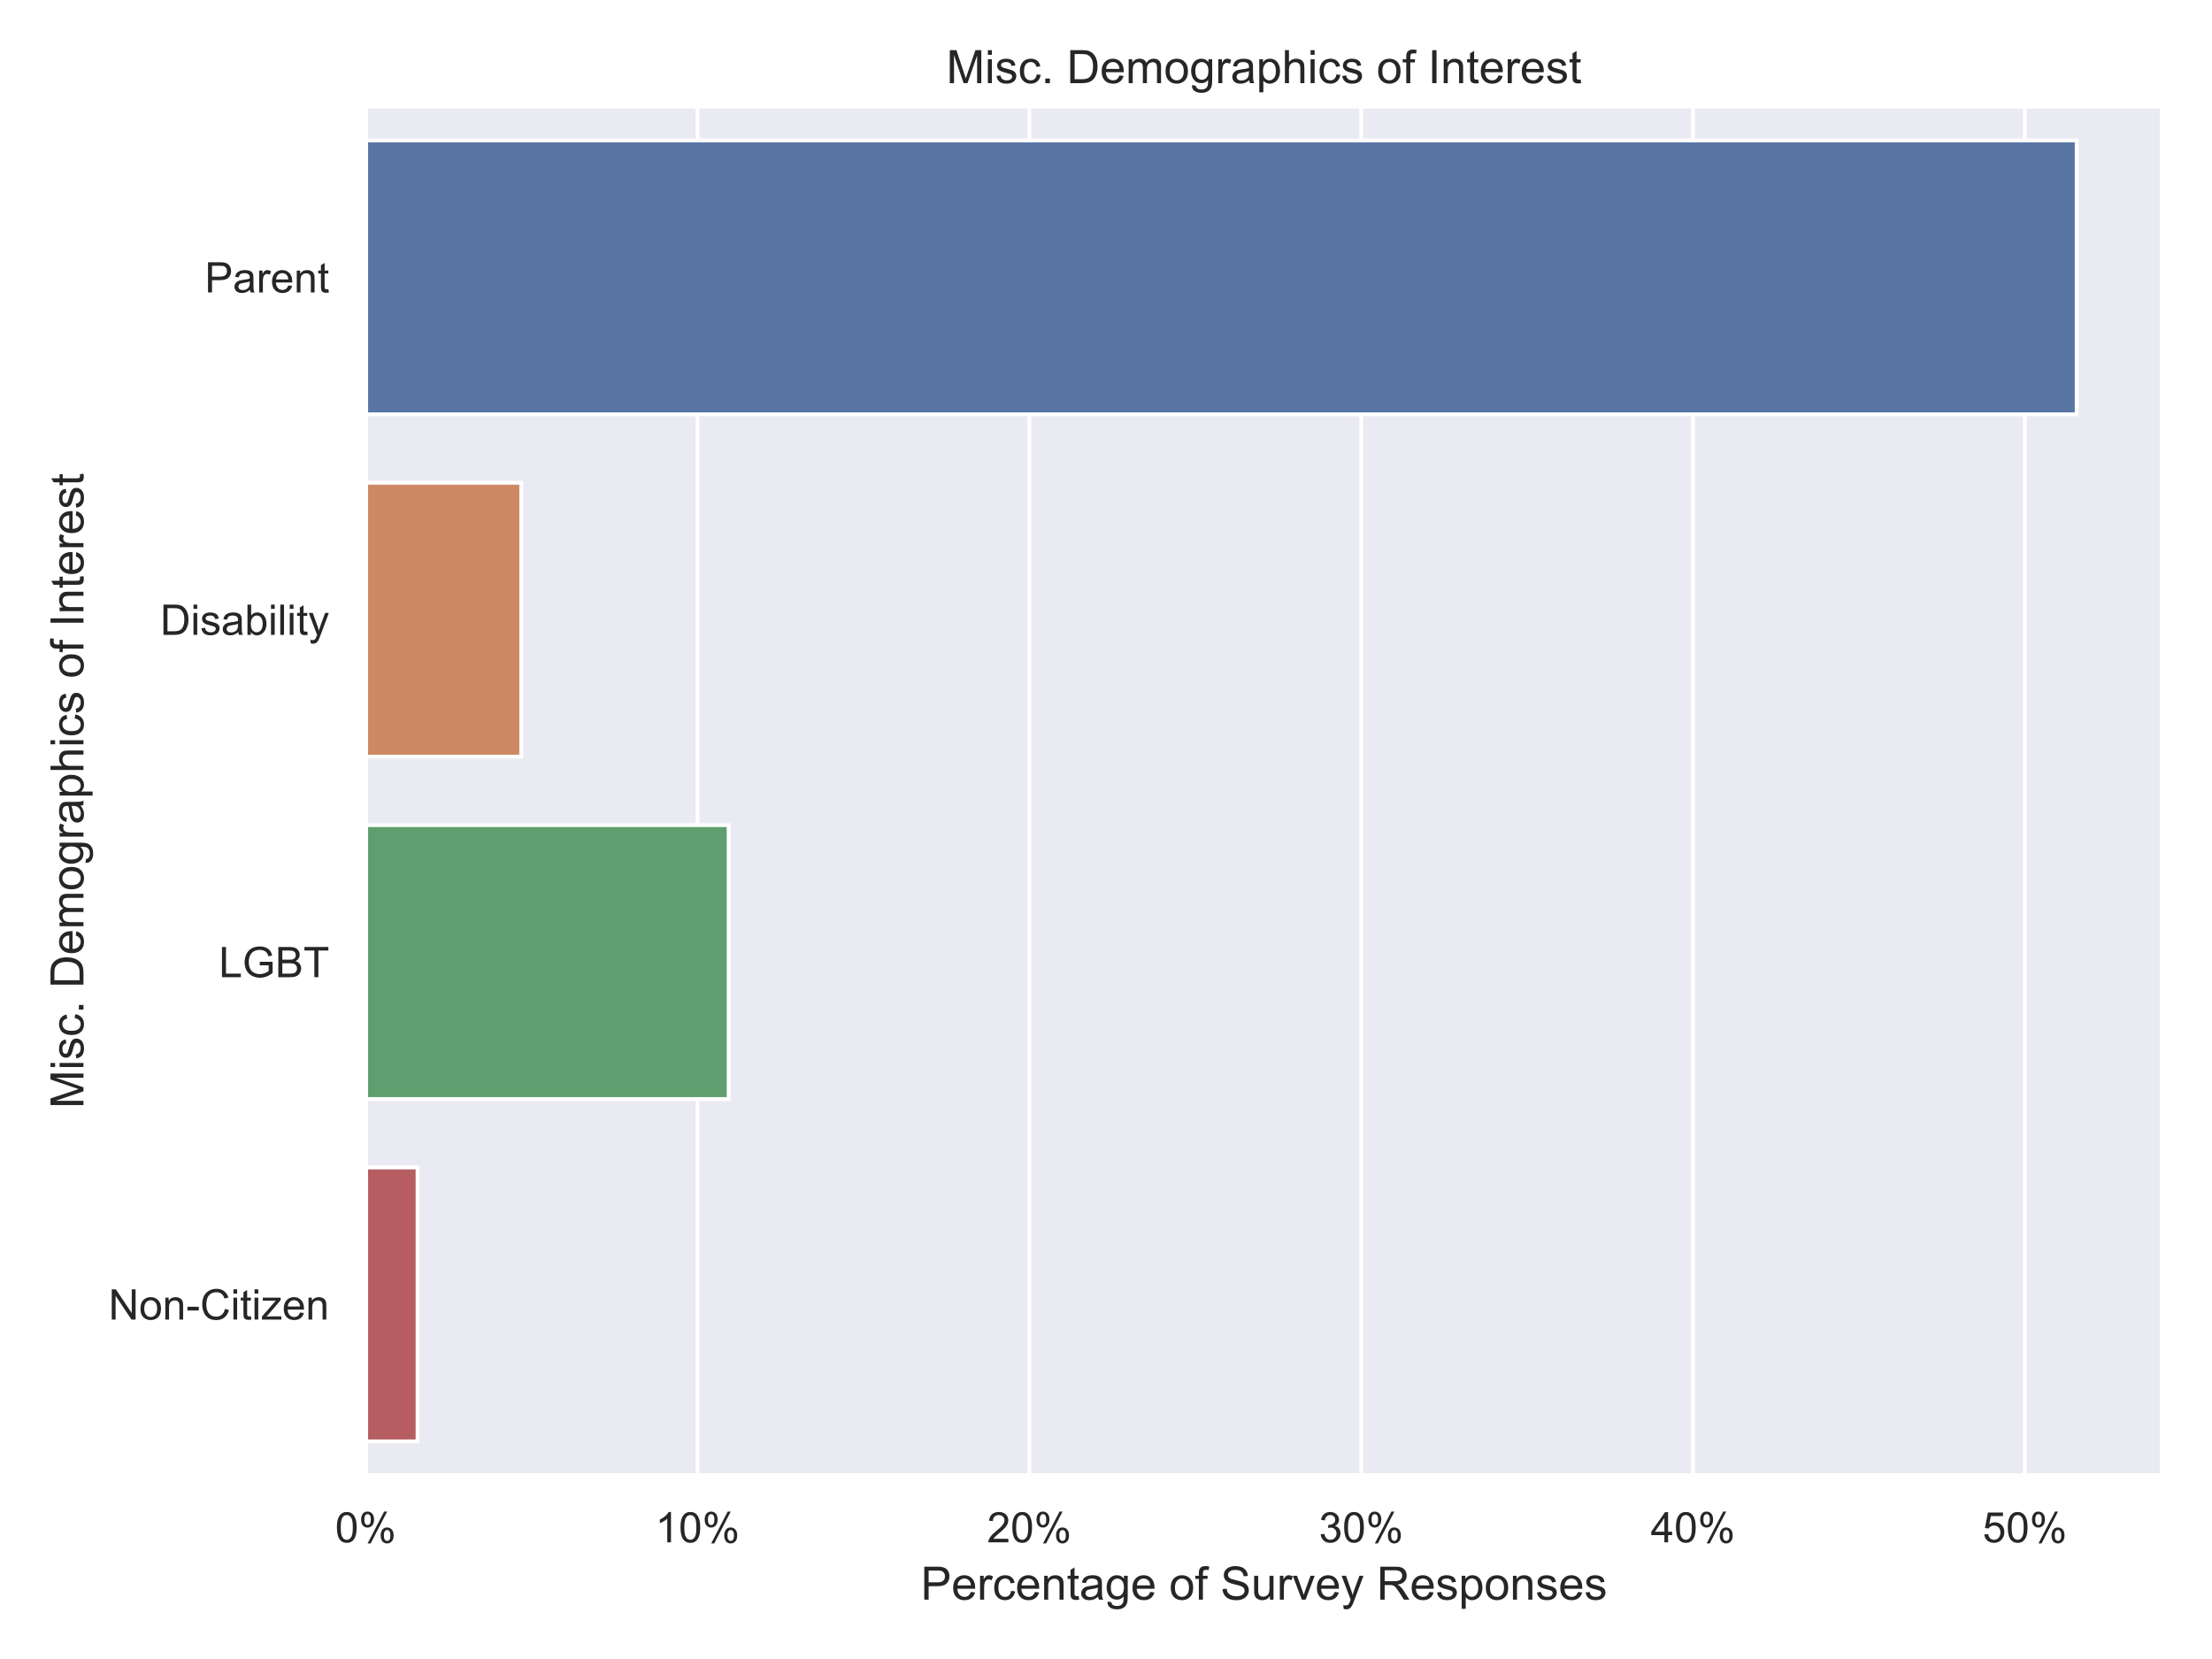
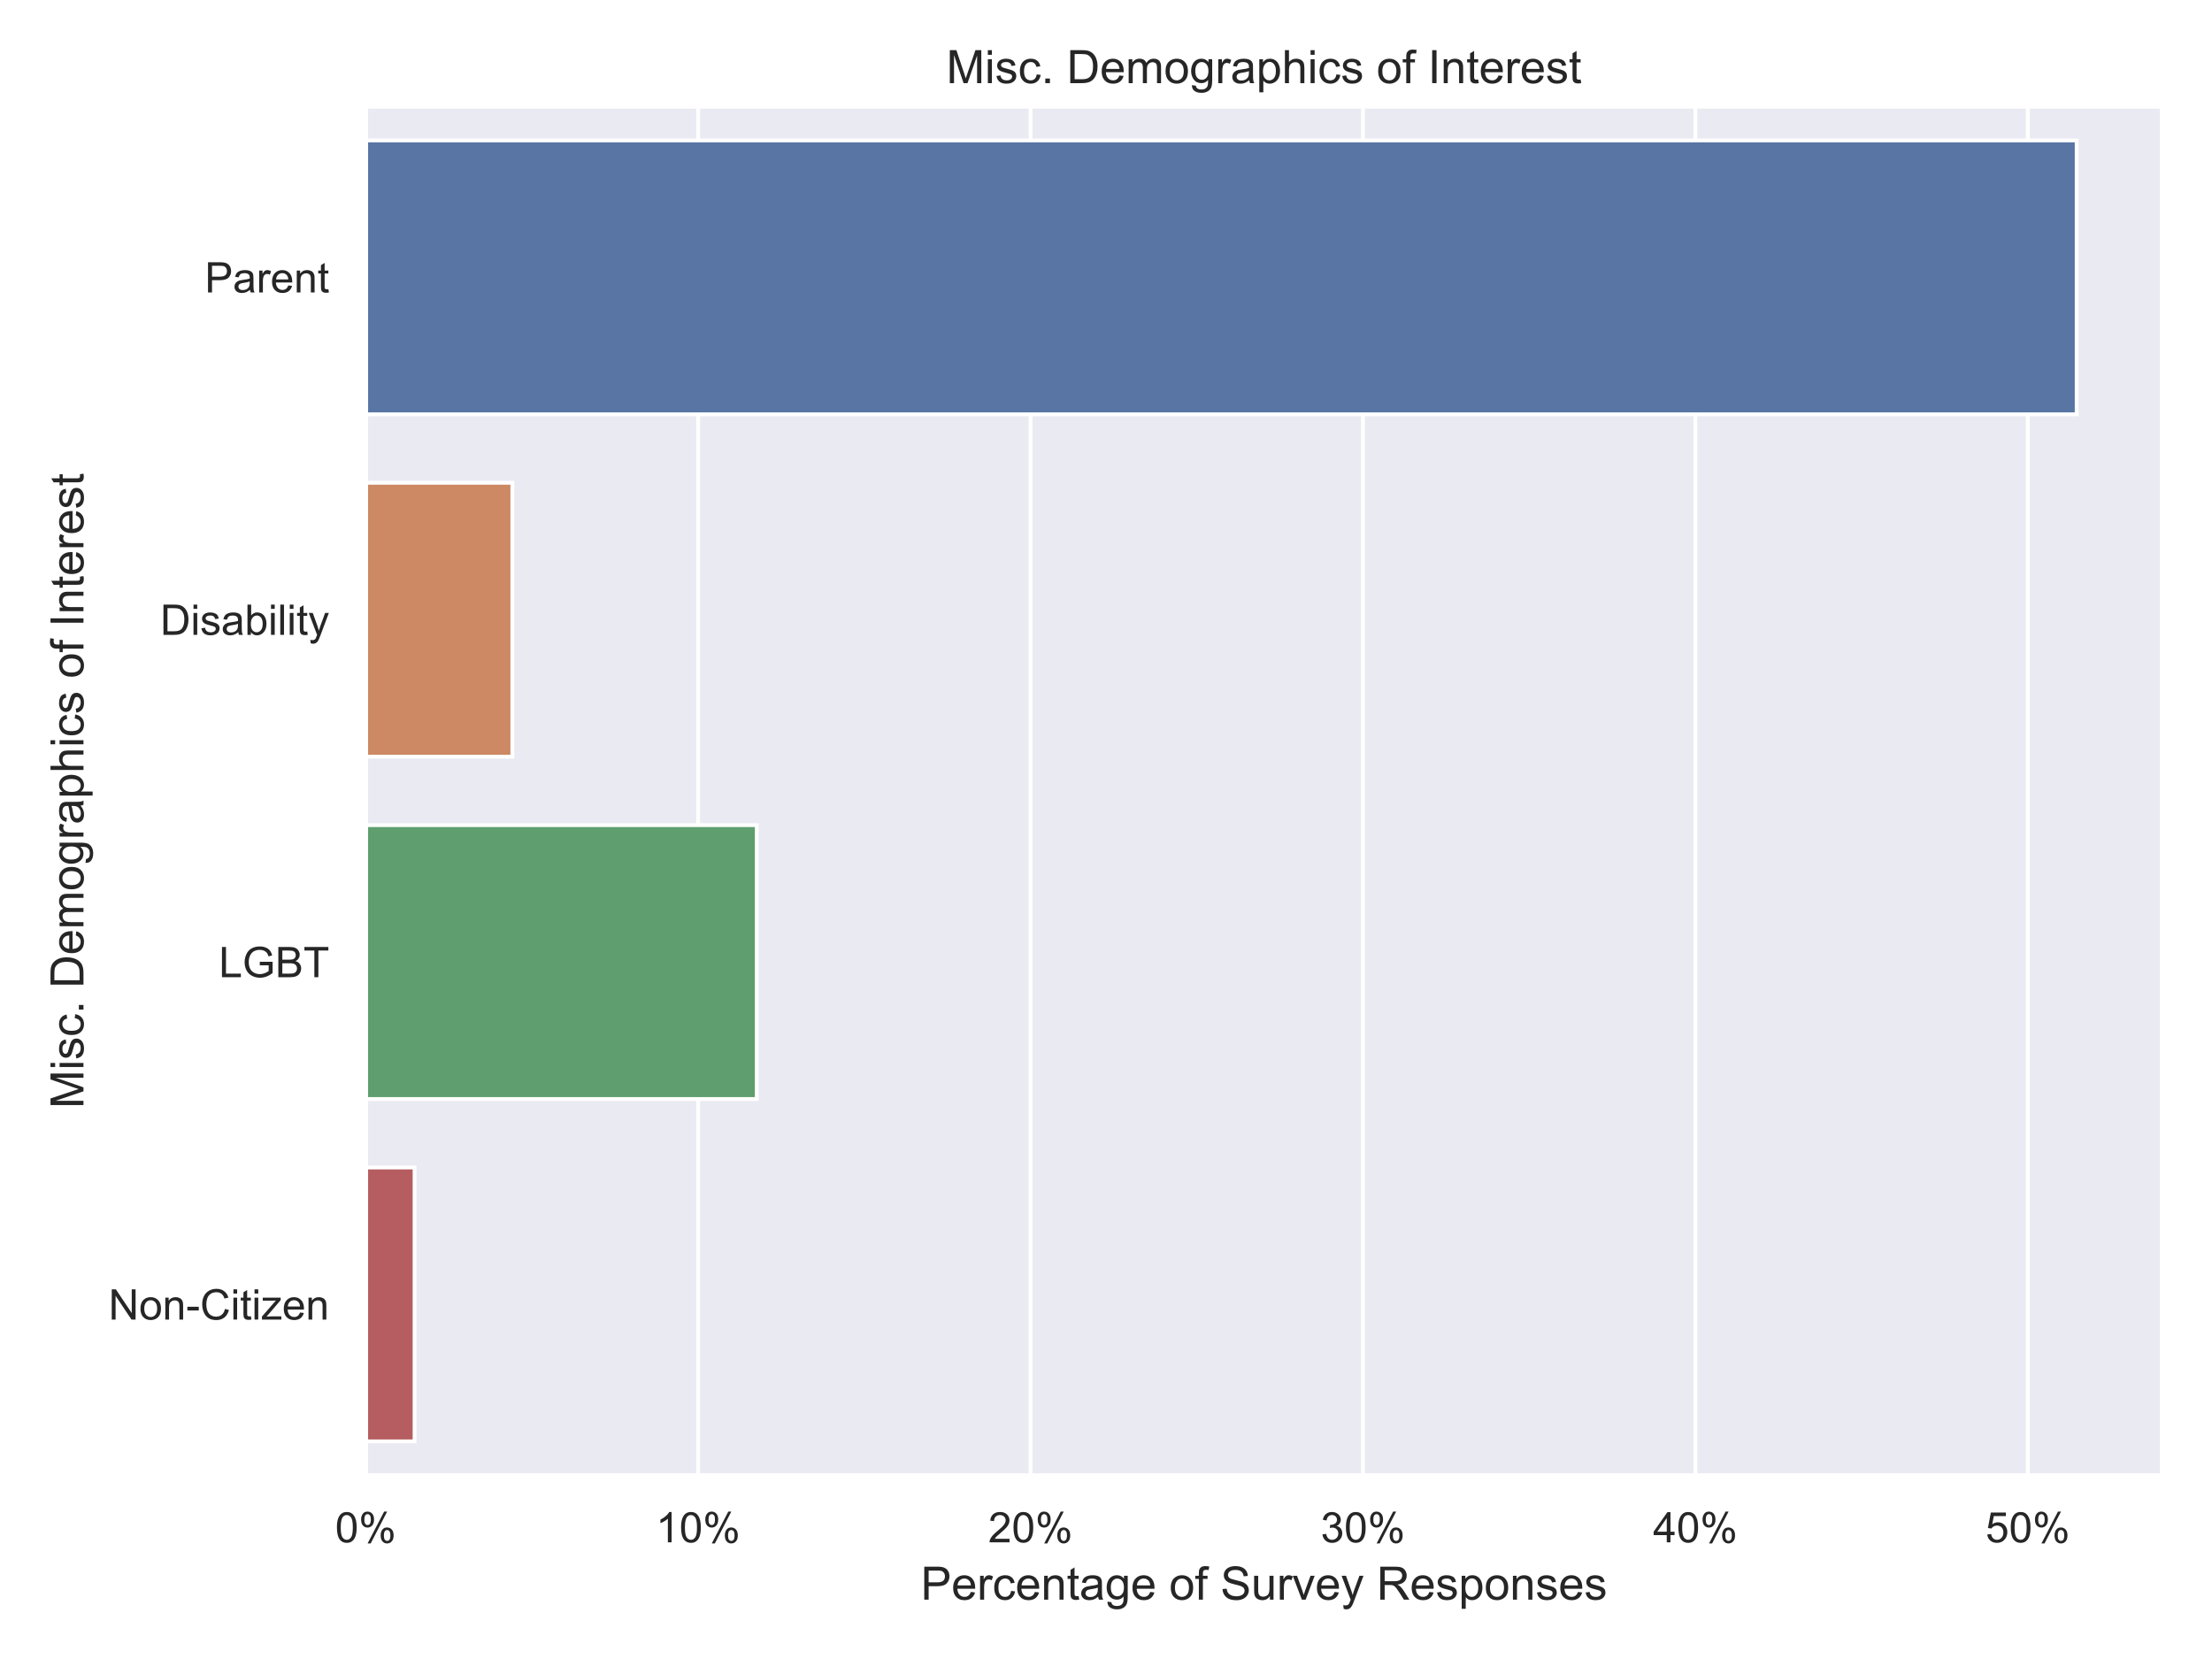
<svg xmlns="http://www.w3.org/2000/svg" xmlns:xlink="http://www.w3.org/1999/xlink" height="432pt" version="1.1" viewBox="0 0 576 432" width="576pt">
  <defs>
    <style type="text/css">*{stroke-linecap:butt;stroke-linejoin:round;}</style>
  </defs>
  <g id="figure_1">
    <g id="patch_1">
      <path d="M 0 432  L 576 432  L 576 0  L 0 0  z " style="fill:#ffffff;" />
    </g>
    <g id="axes_1">
      <g id="patch_2">
        <path d="M 95.226 384.249  L 563.04 384.249  L 563.04 27.651  L 95.226 27.651  z " style="fill:#eaeaf2;" />
      </g>
      <g id="matplotlib.axis_1">
        <g id="xtick_1">
          <g id="line2d_1">
-             <path clip-path="url(#pd894740ed6)" d="M 95.226 384.249  L 95.226 27.651  " style="fill:none;stroke:#ffffff;stroke-linecap:round;" />
+             <path clip-path="url(#pe0e809d624)" d="M 95.226 384.249  L 95.226 27.651  " style="fill:none;stroke:#ffffff;stroke-linecap:round;" />
          </g>
          <g id="text_1">
            <g style="fill:#262626;" transform="translate(87.27641 401.623)scale(0.11 -0.11)">
              <defs>
                <path d="M 266 2259  Q 266 3072 433 3567  Q 600 4063 929 4331  Q 1259 4600 1759 4600  Q 2128 4600 2406 4451  Q 2684 4303 2865 4023  Q 3047 3744 3150 3342  Q 3253 2941 3253 2259  Q 3253 1453 3087 958  Q 2922 463 2592 192  Q 2263 -78 1759 -78  Q 1097 -78 719 397  Q 266 969 266 2259  z M 844 2259  Q 844 1131 1108 757  Q 1372 384 1759 384  Q 2147 384 2411 759  Q 2675 1134 2675 2259  Q 2675 3391 2411 3762  Q 2147 4134 1753 4134  Q 1366 4134 1134 3806  Q 844 3388 844 2259  z " id="ArialMT-30" transform="scale(0.015625)" />
                <path d="M 372 3481  Q 372 3972 619 4315  Q 866 4659 1334 4659  Q 1766 4659 2048 4351  Q 2331 4044 2331 3447  Q 2331 2866 2045 2552  Q 1759 2238 1341 2238  Q 925 2238 648 2547  Q 372 2856 372 3481  z M 1350 4272  Q 1141 4272 1002 4090  Q 863 3909 863 3425  Q 863 2984 1003 2804  Q 1144 2625 1350 2625  Q 1563 2625 1702 2806  Q 1841 2988 1841 3469  Q 1841 3913 1700 4092  Q 1559 4272 1350 4272  z M 1353 -169  L 3859 4659  L 4316 4659  L 1819 -169  L 1353 -169  z M 3334 1075  Q 3334 1569 3581 1911  Q 3828 2253 4300 2253  Q 4731 2253 5014 1945  Q 5297 1638 5297 1041  Q 5297 459 5011 145  Q 4725 -169 4303 -169  Q 3888 -169 3611 142  Q 3334 453 3334 1075  z M 4316 1866  Q 4103 1866 3964 1684  Q 3825 1503 3825 1019  Q 3825 581 3965 400  Q 4106 219 4313 219  Q 4528 219 4667 400  Q 4806 581 4806 1063  Q 4806 1506 4665 1686  Q 4525 1866 4316 1866  z " id="ArialMT-25" transform="scale(0.015625)" />
              </defs>
              <use xlink:href="#ArialMT-30" />
              <use x="55.615" xlink:href="#ArialMT-25" />
            </g>
          </g>
        </g>
        <g id="xtick_2">
          <g id="line2d_2">
-             <path clip-path="url(#pd894740ed6)" d="M 181.633 384.249  L 181.633 27.651  " style="fill:none;stroke:#ffffff;stroke-linecap:round;" />
+             <path clip-path="url(#pe0e809d624)" d="M 181.787 384.249  L 181.787 27.651  " style="fill:none;stroke:#ffffff;stroke-linecap:round;" />
          </g>
          <g id="text_2">
-             <g style="fill:#262626;" transform="translate(170.6252 401.623)scale(0.11 -0.11)">
+             <g style="fill:#262626;" transform="translate(170.7795 401.623)scale(0.11 -0.11)">
              <defs>
                <path d="M 2384 0  L 1822 0  L 1822 3584  Q 1619 3391 1289 3197  Q 959 3003 697 2906  L 697 3450  Q 1169 3672 1522 3987  Q 1875 4303 2022 4600  L 2384 4600  L 2384 0  z " id="ArialMT-31" transform="scale(0.015625)" />
              </defs>
              <use xlink:href="#ArialMT-31" />
              <use x="55.615" xlink:href="#ArialMT-30" />
              <use x="111.23" xlink:href="#ArialMT-25" />
            </g>
          </g>
        </g>
        <g id="xtick_3">
          <g id="line2d_3">
-             <path clip-path="url(#pd894740ed6)" d="M 268.04 384.249  L 268.04 27.651  " style="fill:none;stroke:#ffffff;stroke-linecap:round;" />
+             <path clip-path="url(#pe0e809d624)" d="M 268.349 384.249  L 268.349 27.651  " style="fill:none;stroke:#ffffff;stroke-linecap:round;" />
          </g>
          <g id="text_3">
-             <g style="fill:#262626;" transform="translate(257.0324 401.623)scale(0.11 -0.11)">
+             <g style="fill:#262626;" transform="translate(257.341 401.623)scale(0.11 -0.11)">
              <defs>
                <path d="M 3222 541  L 3222 0  L 194 0  Q 188 203 259 391  Q 375 700 629 1000  Q 884 1300 1366 1694  Q 2113 2306 2375 2664  Q 2638 3022 2638 3341  Q 2638 3675 2398 3904  Q 2159 4134 1775 4134  Q 1369 4134 1125 3890  Q 881 3647 878 3216  L 300 3275  Q 359 3922 746 4261  Q 1134 4600 1788 4600  Q 2447 4600 2831 4234  Q 3216 3869 3216 3328  Q 3216 3053 3103 2787  Q 2991 2522 2730 2228  Q 2469 1934 1863 1422  Q 1356 997 1212 845  Q 1069 694 975 541  L 3222 541  z " id="ArialMT-32" transform="scale(0.015625)" />
              </defs>
              <use xlink:href="#ArialMT-32" />
              <use x="55.615" xlink:href="#ArialMT-30" />
              <use x="111.23" xlink:href="#ArialMT-25" />
            </g>
          </g>
        </g>
        <g id="xtick_4">
          <g id="line2d_4">
-             <path clip-path="url(#pd894740ed6)" d="M 354.447 384.249  L 354.447 27.651  " style="fill:none;stroke:#ffffff;stroke-linecap:round;" />
+             <path clip-path="url(#pe0e809d624)" d="M 354.91 384.249  L 354.91 27.651  " style="fill:none;stroke:#ffffff;stroke-linecap:round;" />
          </g>
          <g id="text_4">
-             <g style="fill:#262626;" transform="translate(343.4397 401.623)scale(0.11 -0.11)">
+             <g style="fill:#262626;" transform="translate(343.9026 401.623)scale(0.11 -0.11)">
              <defs>
                <path d="M 269 1209  L 831 1284  Q 928 806 1161 595  Q 1394 384 1728 384  Q 2125 384 2398 659  Q 2672 934 2672 1341  Q 2672 1728 2419 1979  Q 2166 2231 1775 2231  Q 1616 2231 1378 2169  L 1441 2663  Q 1497 2656 1531 2656  Q 1891 2656 2178 2843  Q 2466 3031 2466 3422  Q 2466 3731 2256 3934  Q 2047 4138 1716 4138  Q 1388 4138 1169 3931  Q 950 3725 888 3313  L 325 3413  Q 428 3978 793 4289  Q 1159 4600 1703 4600  Q 2078 4600 2393 4439  Q 2709 4278 2876 4000  Q 3044 3722 3044 3409  Q 3044 3113 2884 2869  Q 2725 2625 2413 2481  Q 2819 2388 3044 2092  Q 3269 1797 3269 1353  Q 3269 753 2831 336  Q 2394 -81 1725 -81  Q 1122 -81 723 278  Q 325 638 269 1209  z " id="ArialMT-33" transform="scale(0.015625)" />
              </defs>
              <use xlink:href="#ArialMT-33" />
              <use x="55.615" xlink:href="#ArialMT-30" />
              <use x="111.23" xlink:href="#ArialMT-25" />
            </g>
          </g>
        </g>
        <g id="xtick_5">
          <g id="line2d_5">
-             <path clip-path="url(#pd894740ed6)" d="M 440.855 384.249  L 440.855 27.651  " style="fill:none;stroke:#ffffff;stroke-linecap:round;" />
+             <path clip-path="url(#pe0e809d624)" d="M 441.472 384.249  L 441.472 27.651  " style="fill:none;stroke:#ffffff;stroke-linecap:round;" />
          </g>
          <g id="text_5">
-             <g style="fill:#262626;" transform="translate(429.847 401.623)scale(0.11 -0.11)">
+             <g style="fill:#262626;" transform="translate(430.4642 401.623)scale(0.11 -0.11)">
              <defs>
                <path d="M 2069 0  L 2069 1097  L 81 1097  L 81 1613  L 2172 4581  L 2631 4581  L 2631 1613  L 3250 1613  L 3250 1097  L 2631 1097  L 2631 0  L 2069 0  z M 2069 1613  L 2069 3678  L 634 1613  L 2069 1613  z " id="ArialMT-34" transform="scale(0.015625)" />
              </defs>
              <use xlink:href="#ArialMT-34" />
              <use x="55.615" xlink:href="#ArialMT-30" />
              <use x="111.23" xlink:href="#ArialMT-25" />
            </g>
          </g>
        </g>
        <g id="xtick_6">
          <g id="line2d_6">
-             <path clip-path="url(#pd894740ed6)" d="M 527.262 384.249  L 527.262 27.651  " style="fill:none;stroke:#ffffff;stroke-linecap:round;" />
+             <path clip-path="url(#pe0e809d624)" d="M 528.033 384.249  L 528.033 27.651  " style="fill:none;stroke:#ffffff;stroke-linecap:round;" />
          </g>
          <g id="text_6">
-             <g style="fill:#262626;" transform="translate(516.2543 401.623)scale(0.11 -0.11)">
+             <g style="fill:#262626;" transform="translate(517.0257 401.623)scale(0.11 -0.11)">
              <defs>
                <path d="M 266 1200  L 856 1250  Q 922 819 1161 601  Q 1400 384 1738 384  Q 2144 384 2425 690  Q 2706 997 2706 1503  Q 2706 1984 2436 2262  Q 2166 2541 1728 2541  Q 1456 2541 1237 2417  Q 1019 2294 894 2097  L 366 2166  L 809 4519  L 3088 4519  L 3088 3981  L 1259 3981  L 1013 2750  Q 1425 3038 1878 3038  Q 2478 3038 2890 2622  Q 3303 2206 3303 1553  Q 3303 931 2941 478  Q 2500 -78 1738 -78  Q 1113 -78 717 272  Q 322 622 266 1200  z " id="ArialMT-35" transform="scale(0.015625)" />
              </defs>
              <use xlink:href="#ArialMT-35" />
              <use x="55.615" xlink:href="#ArialMT-30" />
              <use x="111.23" xlink:href="#ArialMT-25" />
            </g>
          </g>
        </g>
        <g id="text_7">
          <g style="fill:#262626;" transform="translate(239.7534 416.5448)scale(0.12 -0.12)">
            <defs>
              <path d="M 494 0  L 494 4581  L 2222 4581  Q 2678 4581 2919 4538  Q 3256 4481 3484 4323  Q 3713 4166 3852 3881  Q 3991 3597 3991 3256  Q 3991 2672 3619 2267  Q 3247 1863 2275 1863  L 1100 1863  L 1100 0  L 494 0  z M 1100 2403  L 2284 2403  Q 2872 2403 3119 2622  Q 3366 2841 3366 3238  Q 3366 3525 3220 3729  Q 3075 3934 2838 4000  Q 2684 4041 2272 4041  L 1100 4041  L 1100 2403  z " id="ArialMT-50" transform="scale(0.015625)" />
              <path d="M 2694 1069  L 3275 997  Q 3138 488 2766 206  Q 2394 -75 1816 -75  Q 1088 -75 661 373  Q 234 822 234 1631  Q 234 2469 665 2931  Q 1097 3394 1784 3394  Q 2450 3394 2872 2941  Q 3294 2488 3294 1666  Q 3294 1616 3291 1516  L 816 1516  Q 847 969 1125 678  Q 1403 388 1819 388  Q 2128 388 2347 550  Q 2566 713 2694 1069  z M 847 1978  L 2700 1978  Q 2663 2397 2488 2606  Q 2219 2931 1791 2931  Q 1403 2931 1139 2672  Q 875 2413 847 1978  z " id="ArialMT-65" transform="scale(0.015625)" />
              <path d="M 416 0  L 416 3319  L 922 3319  L 922 2816  Q 1116 3169 1280 3281  Q 1444 3394 1641 3394  Q 1925 3394 2219 3213  L 2025 2691  Q 1819 2813 1613 2813  Q 1428 2813 1281 2702  Q 1134 2591 1072 2394  Q 978 2094 978 1738  L 978 0  L 416 0  z " id="ArialMT-72" transform="scale(0.015625)" />
              <path d="M 2588 1216  L 3141 1144  Q 3050 572 2676 248  Q 2303 -75 1759 -75  Q 1078 -75 664 370  Q 250 816 250 1647  Q 250 2184 428 2587  Q 606 2991 970 3192  Q 1334 3394 1763 3394  Q 2303 3394 2647 3120  Q 2991 2847 3088 2344  L 2541 2259  Q 2463 2594 2264 2762  Q 2066 2931 1784 2931  Q 1359 2931 1093 2626  Q 828 2322 828 1663  Q 828 994 1084 691  Q 1341 388 1753 388  Q 2084 388 2306 591  Q 2528 794 2588 1216  z " id="ArialMT-63" transform="scale(0.015625)" />
              <path d="M 422 0  L 422 3319  L 928 3319  L 928 2847  Q 1294 3394 1984 3394  Q 2284 3394 2536 3286  Q 2788 3178 2913 3003  Q 3038 2828 3088 2588  Q 3119 2431 3119 2041  L 3119 0  L 2556 0  L 2556 2019  Q 2556 2363 2490 2533  Q 2425 2703 2258 2804  Q 2091 2906 1866 2906  Q 1506 2906 1245 2678  Q 984 2450 984 1813  L 984 0  L 422 0  z " id="ArialMT-6e" transform="scale(0.015625)" />
              <path d="M 1650 503  L 1731 6  Q 1494 -44 1306 -44  Q 1000 -44 831 53  Q 663 150 594 308  Q 525 466 525 972  L 525 2881  L 113 2881  L 113 3319  L 525 3319  L 525 4141  L 1084 4478  L 1084 3319  L 1650 3319  L 1650 2881  L 1084 2881  L 1084 941  Q 1084 700 1114 631  Q 1144 563 1211 522  Q 1278 481 1403 481  Q 1497 481 1650 503  z " id="ArialMT-74" transform="scale(0.015625)" />
              <path d="M 2588 409  Q 2275 144 1986 34  Q 1697 -75 1366 -75  Q 819 -75 525 192  Q 231 459 231 875  Q 231 1119 342 1320  Q 453 1522 633 1644  Q 813 1766 1038 1828  Q 1203 1872 1538 1913  Q 2219 1994 2541 2106  Q 2544 2222 2544 2253  Q 2544 2597 2384 2738  Q 2169 2928 1744 2928  Q 1347 2928 1158 2789  Q 969 2650 878 2297  L 328 2372  Q 403 2725 575 2942  Q 747 3159 1072 3276  Q 1397 3394 1825 3394  Q 2250 3394 2515 3294  Q 2781 3194 2906 3042  Q 3031 2891 3081 2659  Q 3109 2516 3109 2141  L 3109 1391  Q 3109 606 3145 398  Q 3181 191 3288 0  L 2700 0  Q 2613 175 2588 409  z M 2541 1666  Q 2234 1541 1622 1453  Q 1275 1403 1131 1340  Q 988 1278 909 1158  Q 831 1038 831 891  Q 831 666 1001 516  Q 1172 366 1500 366  Q 1825 366 2078 508  Q 2331 650 2450 897  Q 2541 1088 2541 1459  L 2541 1666  z " id="ArialMT-61" transform="scale(0.015625)" />
              <path d="M 319 -275  L 866 -356  Q 900 -609 1056 -725  Q 1266 -881 1628 -881  Q 2019 -881 2231 -725  Q 2444 -569 2519 -288  Q 2563 -116 2559 434  Q 2191 0 1641 0  Q 956 0 581 494  Q 206 988 206 1678  Q 206 2153 378 2554  Q 550 2956 876 3175  Q 1203 3394 1644 3394  Q 2231 3394 2613 2919  L 2613 3319  L 3131 3319  L 3131 450  Q 3131 -325 2973 -648  Q 2816 -972 2473 -1159  Q 2131 -1347 1631 -1347  Q 1038 -1347 672 -1080  Q 306 -813 319 -275  z M 784 1719  Q 784 1066 1043 766  Q 1303 466 1694 466  Q 2081 466 2343 764  Q 2606 1063 2606 1700  Q 2606 2309 2336 2618  Q 2066 2928 1684 2928  Q 1309 2928 1046 2623  Q 784 2319 784 1719  z " id="ArialMT-67" transform="scale(0.015625)" />
              <path id="ArialMT-20" transform="scale(0.015625)" />
              <path d="M 213 1659  Q 213 2581 725 3025  Q 1153 3394 1769 3394  Q 2453 3394 2887 2945  Q 3322 2497 3322 1706  Q 3322 1066 3130 698  Q 2938 331 2570 128  Q 2203 -75 1769 -75  Q 1072 -75 642 372  Q 213 819 213 1659  z M 791 1659  Q 791 1022 1069 705  Q 1347 388 1769 388  Q 2188 388 2466 706  Q 2744 1025 2744 1678  Q 2744 2294 2464 2611  Q 2184 2928 1769 2928  Q 1347 2928 1069 2612  Q 791 2297 791 1659  z " id="ArialMT-6f" transform="scale(0.015625)" />
              <path d="M 556 0  L 556 2881  L 59 2881  L 59 3319  L 556 3319  L 556 3672  Q 556 4006 616 4169  Q 697 4388 901 4523  Q 1106 4659 1475 4659  Q 1713 4659 2000 4603  L 1916 4113  Q 1741 4144 1584 4144  Q 1328 4144 1222 4034  Q 1116 3925 1116 3625  L 1116 3319  L 1763 3319  L 1763 2881  L 1116 2881  L 1116 0  L 556 0  z " id="ArialMT-66" transform="scale(0.015625)" />
              <path d="M 288 1472  L 859 1522  Q 900 1178 1048 958  Q 1197 738 1509 602  Q 1822 466 2213 466  Q 2559 466 2825 569  Q 3091 672 3220 851  Q 3350 1031 3350 1244  Q 3350 1459 3225 1620  Q 3100 1781 2813 1891  Q 2628 1963 1997 2114  Q 1366 2266 1113 2400  Q 784 2572 623 2826  Q 463 3081 463 3397  Q 463 3744 659 4045  Q 856 4347 1234 4503  Q 1613 4659 2075 4659  Q 2584 4659 2973 4495  Q 3363 4331 3572 4012  Q 3781 3694 3797 3291  L 3216 3247  Q 3169 3681 2898 3903  Q 2628 4125 2100 4125  Q 1550 4125 1298 3923  Q 1047 3722 1047 3438  Q 1047 3191 1225 3031  Q 1400 2872 2139 2705  Q 2878 2538 3153 2413  Q 3553 2228 3743 1945  Q 3934 1663 3934 1294  Q 3934 928 3725 604  Q 3516 281 3123 101  Q 2731 -78 2241 -78  Q 1619 -78 1198 103  Q 778 284 539 648  Q 300 1013 288 1472  z " id="ArialMT-53" transform="scale(0.015625)" />
              <path d="M 2597 0  L 2597 488  Q 2209 -75 1544 -75  Q 1250 -75 995 37  Q 741 150 617 320  Q 494 491 444 738  Q 409 903 409 1263  L 409 3319  L 972 3319  L 972 1478  Q 972 1038 1006 884  Q 1059 663 1231 536  Q 1403 409 1656 409  Q 1909 409 2131 539  Q 2353 669 2445 892  Q 2538 1116 2538 1541  L 2538 3319  L 3100 3319  L 3100 0  L 2597 0  z " id="ArialMT-75" transform="scale(0.015625)" />
              <path d="M 1344 0  L 81 3319  L 675 3319  L 1388 1331  Q 1503 1009 1600 663  Q 1675 925 1809 1294  L 2547 3319  L 3125 3319  L 1869 0  L 1344 0  z " id="ArialMT-76" transform="scale(0.015625)" />
              <path d="M 397 -1278  L 334 -750  Q 519 -800 656 -800  Q 844 -800 956 -737  Q 1069 -675 1141 -563  Q 1194 -478 1313 -144  Q 1328 -97 1363 -6  L 103 3319  L 709 3319  L 1400 1397  Q 1534 1031 1641 628  Q 1738 1016 1872 1384  L 2581 3319  L 3144 3319  L 1881 -56  Q 1678 -603 1566 -809  Q 1416 -1088 1222 -1217  Q 1028 -1347 759 -1347  Q 597 -1347 397 -1278  z " id="ArialMT-79" transform="scale(0.015625)" />
              <path d="M 503 0  L 503 4581  L 2534 4581  Q 3147 4581 3465 4457  Q 3784 4334 3975 4021  Q 4166 3709 4166 3331  Q 4166 2844 3850 2509  Q 3534 2175 2875 2084  Q 3116 1969 3241 1856  Q 3506 1613 3744 1247  L 4541 0  L 3778 0  L 3172 953  Q 2906 1366 2734 1584  Q 2563 1803 2427 1890  Q 2291 1978 2150 2013  Q 2047 2034 1813 2034  L 1109 2034  L 1109 0  L 503 0  z M 1109 2559  L 2413 2559  Q 2828 2559 3062 2645  Q 3297 2731 3419 2920  Q 3541 3109 3541 3331  Q 3541 3656 3305 3865  Q 3069 4075 2559 4075  L 1109 4075  L 1109 2559  z " id="ArialMT-52" transform="scale(0.015625)" />
              <path d="M 197 991  L 753 1078  Q 800 744 1014 566  Q 1228 388 1613 388  Q 2000 388 2187 545  Q 2375 703 2375 916  Q 2375 1106 2209 1216  Q 2094 1291 1634 1406  Q 1016 1563 777 1677  Q 538 1791 414 1992  Q 291 2194 291 2438  Q 291 2659 392 2848  Q 494 3038 669 3163  Q 800 3259 1026 3326  Q 1253 3394 1513 3394  Q 1903 3394 2198 3281  Q 2494 3169 2634 2976  Q 2775 2784 2828 2463  L 2278 2388  Q 2241 2644 2061 2787  Q 1881 2931 1553 2931  Q 1166 2931 1000 2803  Q 834 2675 834 2503  Q 834 2394 903 2306  Q 972 2216 1119 2156  Q 1203 2125 1616 2013  Q 2213 1853 2448 1751  Q 2684 1650 2818 1456  Q 2953 1263 2953 975  Q 2953 694 2789 445  Q 2625 197 2315 61  Q 2006 -75 1616 -75  Q 969 -75 630 194  Q 291 463 197 991  z " id="ArialMT-73" transform="scale(0.015625)" />
              <path d="M 422 -1272  L 422 3319  L 934 3319  L 934 2888  Q 1116 3141 1344 3267  Q 1572 3394 1897 3394  Q 2322 3394 2647 3175  Q 2972 2956 3137 2557  Q 3303 2159 3303 1684  Q 3303 1175 3120 767  Q 2938 359 2589 142  Q 2241 -75 1856 -75  Q 1575 -75 1351 44  Q 1128 163 984 344  L 984 -1272  L 422 -1272  z M 931 1641  Q 931 1000 1190 694  Q 1450 388 1819 388  Q 2194 388 2461 705  Q 2728 1022 2728 1688  Q 2728 2322 2467 2637  Q 2206 2953 1844 2953  Q 1484 2953 1207 2617  Q 931 2281 931 1641  z " id="ArialMT-70" transform="scale(0.015625)" />
            </defs>
            <use xlink:href="#ArialMT-50" />
            <use x="66.699" xlink:href="#ArialMT-65" />
            <use x="122.314" xlink:href="#ArialMT-72" />
            <use x="155.615" xlink:href="#ArialMT-63" />
            <use x="205.615" xlink:href="#ArialMT-65" />
            <use x="261.23" xlink:href="#ArialMT-6e" />
            <use x="316.846" xlink:href="#ArialMT-74" />
            <use x="344.629" xlink:href="#ArialMT-61" />
            <use x="400.244" xlink:href="#ArialMT-67" />
            <use x="455.859" xlink:href="#ArialMT-65" />
            <use x="511.475" xlink:href="#ArialMT-20" />
            <use x="539.258" xlink:href="#ArialMT-6f" />
            <use x="594.873" xlink:href="#ArialMT-66" />
            <use x="622.656" xlink:href="#ArialMT-20" />
            <use x="650.439" xlink:href="#ArialMT-53" />
            <use x="717.139" xlink:href="#ArialMT-75" />
            <use x="772.754" xlink:href="#ArialMT-72" />
            <use x="806.055" xlink:href="#ArialMT-76" />
            <use x="856.055" xlink:href="#ArialMT-65" />
            <use x="911.67" xlink:href="#ArialMT-79" />
            <use x="961.67" xlink:href="#ArialMT-20" />
            <use x="989.453" xlink:href="#ArialMT-52" />
            <use x="1061.67" xlink:href="#ArialMT-65" />
            <use x="1117.285" xlink:href="#ArialMT-73" />
            <use x="1167.285" xlink:href="#ArialMT-70" />
            <use x="1222.9" xlink:href="#ArialMT-6f" />
            <use x="1278.516" xlink:href="#ArialMT-6e" />
            <use x="1334.131" xlink:href="#ArialMT-73" />
            <use x="1384.131" xlink:href="#ArialMT-65" />
            <use x="1439.746" xlink:href="#ArialMT-73" />
          </g>
        </g>
      </g>
      <g id="matplotlib.axis_2">
        <g id="ytick_1">
          <g id="text_8">
            <g style="fill:#262626;" transform="translate(53.31859 76.16227)scale(0.11 -0.11)">
              <use xlink:href="#ArialMT-50" />
              <use x="66.699" xlink:href="#ArialMT-61" />
              <use x="122.314" xlink:href="#ArialMT-72" />
              <use x="155.615" xlink:href="#ArialMT-65" />
              <use x="211.23" xlink:href="#ArialMT-6e" />
              <use x="266.846" xlink:href="#ArialMT-74" />
            </g>
          </g>
        </g>
        <g id="ytick_2">
          <g id="text_9">
            <g style="fill:#262626;" transform="translate(41.71531 165.312)scale(0.11 -0.11)">
              <defs>
                <path d="M 494 0  L 494 4581  L 2072 4581  Q 2606 4581 2888 4516  Q 3281 4425 3559 4188  Q 3922 3881 4101 3404  Q 4281 2928 4281 2316  Q 4281 1794 4159 1391  Q 4038 988 3847 723  Q 3656 459 3429 307  Q 3203 156 2883 78  Q 2563 0 2147 0  L 494 0  z M 1100 541  L 2078 541  Q 2531 541 2789 625  Q 3047 709 3200 863  Q 3416 1078 3536 1442  Q 3656 1806 3656 2325  Q 3656 3044 3420 3430  Q 3184 3816 2847 3947  Q 2603 4041 2063 4041  L 1100 4041  L 1100 541  z " id="ArialMT-44" transform="scale(0.015625)" />
                <path d="M 425 3934  L 425 4581  L 988 4581  L 988 3934  L 425 3934  z M 425 0  L 425 3319  L 988 3319  L 988 0  L 425 0  z " id="ArialMT-69" transform="scale(0.015625)" />
                <path d="M 941 0  L 419 0  L 419 4581  L 981 4581  L 981 2947  Q 1338 3394 1891 3394  Q 2197 3394 2470 3270  Q 2744 3147 2920 2923  Q 3097 2700 3197 2384  Q 3297 2069 3297 1709  Q 3297 856 2875 390  Q 2453 -75 1863 -75  Q 1275 -75 941 416  L 941 0  z M 934 1684  Q 934 1088 1097 822  Q 1363 388 1816 388  Q 2184 388 2453 708  Q 2722 1028 2722 1663  Q 2722 2313 2464 2622  Q 2206 2931 1841 2931  Q 1472 2931 1203 2611  Q 934 2291 934 1684  z " id="ArialMT-62" transform="scale(0.015625)" />
                <path d="M 409 0  L 409 4581  L 972 4581  L 972 0  L 409 0  z " id="ArialMT-6c" transform="scale(0.015625)" />
              </defs>
              <use xlink:href="#ArialMT-44" />
              <use x="72.217" xlink:href="#ArialMT-69" />
              <use x="94.434" xlink:href="#ArialMT-73" />
              <use x="144.434" xlink:href="#ArialMT-61" />
              <use x="200.049" xlink:href="#ArialMT-62" />
              <use x="255.664" xlink:href="#ArialMT-69" />
              <use x="277.881" xlink:href="#ArialMT-6c" />
              <use x="300.098" xlink:href="#ArialMT-69" />
              <use x="322.314" xlink:href="#ArialMT-74" />
              <use x="350.098" xlink:href="#ArialMT-79" />
            </g>
          </g>
        </g>
        <g id="ytick_3">
          <g id="text_10">
            <g style="fill:#262626;" transform="translate(56.99672 254.4616)scale(0.11 -0.11)">
              <defs>
                <path d="M 469 0  L 469 4581  L 1075 4581  L 1075 541  L 3331 541  L 3331 0  L 469 0  z " id="ArialMT-4c" transform="scale(0.015625)" />
                <path d="M 2638 1797  L 2638 2334  L 4578 2338  L 4578 638  Q 4131 281 3656 101  Q 3181 -78 2681 -78  Q 2006 -78 1454 211  Q 903 500 622 1047  Q 341 1594 341 2269  Q 341 2938 620 3517  Q 900 4097 1425 4378  Q 1950 4659 2634 4659  Q 3131 4659 3532 4498  Q 3934 4338 4162 4050  Q 4391 3763 4509 3300  L 3963 3150  Q 3859 3500 3706 3700  Q 3553 3900 3268 4020  Q 2984 4141 2638 4141  Q 2222 4141 1919 4014  Q 1616 3888 1430 3681  Q 1244 3475 1141 3228  Q 966 2803 966 2306  Q 966 1694 1177 1281  Q 1388 869 1791 669  Q 2194 469 2647 469  Q 3041 469 3416 620  Q 3791 772 3984 944  L 3984 1797  L 2638 1797  z " id="ArialMT-47" transform="scale(0.015625)" />
                <path d="M 469 0  L 469 4581  L 2188 4581  Q 2713 4581 3030 4442  Q 3347 4303 3526 4014  Q 3706 3725 3706 3409  Q 3706 3116 3547 2856  Q 3388 2597 3066 2438  Q 3481 2316 3704 2022  Q 3928 1728 3928 1328  Q 3928 1006 3792 729  Q 3656 453 3456 303  Q 3256 153 2954 76  Q 2653 0 2216 0  L 469 0  z M 1075 2656  L 2066 2656  Q 2469 2656 2644 2709  Q 2875 2778 2992 2937  Q 3109 3097 3109 3338  Q 3109 3566 3000 3739  Q 2891 3913 2687 3977  Q 2484 4041 1991 4041  L 1075 4041  L 1075 2656  z M 1075 541  L 2216 541  Q 2509 541 2628 563  Q 2838 600 2978 687  Q 3119 775 3209 942  Q 3300 1109 3300 1328  Q 3300 1584 3169 1773  Q 3038 1963 2805 2039  Q 2572 2116 2134 2116  L 1075 2116  L 1075 541  z " id="ArialMT-42" transform="scale(0.015625)" />
                <path d="M 1659 0  L 1659 4041  L 150 4041  L 150 4581  L 3781 4581  L 3781 4041  L 2266 4041  L 2266 0  L 1659 0  z " id="ArialMT-54" transform="scale(0.015625)" />
              </defs>
              <use xlink:href="#ArialMT-4c" />
              <use x="55.615" xlink:href="#ArialMT-47" />
              <use x="133.398" xlink:href="#ArialMT-42" />
              <use x="200.098" xlink:href="#ArialMT-54" />
            </g>
          </g>
        </g>
        <g id="ytick_4">
          <g id="text_11">
            <g style="fill:#262626;" transform="translate(28.26266 343.6113)scale(0.11 -0.11)">
              <defs>
                <path d="M 488 0  L 488 4581  L 1109 4581  L 3516 984  L 3516 4581  L 4097 4581  L 4097 0  L 3475 0  L 1069 3600  L 1069 0  L 488 0  z " id="ArialMT-4e" transform="scale(0.015625)" />
                <path d="M 203 1375  L 203 1941  L 1931 1941  L 1931 1375  L 203 1375  z " id="ArialMT-2d" transform="scale(0.015625)" />
                <path d="M 3763 1606  L 4369 1453  Q 4178 706 3683 314  Q 3188 -78 2472 -78  Q 1731 -78 1267 223  Q 803 525 561 1097  Q 319 1669 319 2325  Q 319 3041 592 3573  Q 866 4106 1370 4382  Q 1875 4659 2481 4659  Q 3169 4659 3637 4309  Q 4106 3959 4291 3325  L 3694 3184  Q 3534 3684 3231 3912  Q 2928 4141 2469 4141  Q 1941 4141 1586 3887  Q 1231 3634 1087 3207  Q 944 2781 944 2328  Q 944 1744 1114 1308  Q 1284 872 1643 656  Q 2003 441 2422 441  Q 2931 441 3284 734  Q 3638 1028 3763 1606  z " id="ArialMT-43" transform="scale(0.015625)" />
                <path d="M 125 0  L 125 456  L 2238 2881  Q 1878 2863 1603 2863  L 250 2863  L 250 3319  L 2963 3319  L 2963 2947  L 1166 841  L 819 456  Q 1197 484 1528 484  L 3063 484  L 3063 0  L 125 0  z " id="ArialMT-7a" transform="scale(0.015625)" />
              </defs>
              <use xlink:href="#ArialMT-4e" />
              <use x="72.217" xlink:href="#ArialMT-6f" />
              <use x="127.832" xlink:href="#ArialMT-6e" />
              <use x="183.447" xlink:href="#ArialMT-2d" />
              <use x="216.748" xlink:href="#ArialMT-43" />
              <use x="288.965" xlink:href="#ArialMT-69" />
              <use x="311.182" xlink:href="#ArialMT-74" />
              <use x="338.965" xlink:href="#ArialMT-69" />
              <use x="361.182" xlink:href="#ArialMT-7a" />
              <use x="411.182" xlink:href="#ArialMT-65" />
              <use x="466.797" xlink:href="#ArialMT-6e" />
            </g>
          </g>
        </g>
        <g id="text_12">
          <g style="fill:#262626;" transform="translate(21.73703 288.6413)rotate(-90)scale(0.12 -0.12)">
            <defs>
              <path d="M 475 0  L 475 4581  L 1388 4581  L 2472 1338  Q 2622 884 2691 659  Q 2769 909 2934 1394  L 4031 4581  L 4847 4581  L 4847 0  L 4263 0  L 4263 3834  L 2931 0  L 2384 0  L 1059 3900  L 1059 0  L 475 0  z " id="ArialMT-4d" transform="scale(0.015625)" />
              <path d="M 581 0  L 581 641  L 1222 641  L 1222 0  L 581 0  z " id="ArialMT-2e" transform="scale(0.015625)" />
              <path d="M 422 0  L 422 3319  L 925 3319  L 925 2853  Q 1081 3097 1340 3245  Q 1600 3394 1931 3394  Q 2300 3394 2536 3241  Q 2772 3088 2869 2813  Q 3263 3394 3894 3394  Q 4388 3394 4653 3120  Q 4919 2847 4919 2278  L 4919 0  L 4359 0  L 4359 2091  Q 4359 2428 4304 2576  Q 4250 2725 4106 2815  Q 3963 2906 3769 2906  Q 3419 2906 3187 2673  Q 2956 2441 2956 1928  L 2956 0  L 2394 0  L 2394 2156  Q 2394 2531 2256 2718  Q 2119 2906 1806 2906  Q 1569 2906 1367 2781  Q 1166 2656 1075 2415  Q 984 2175 984 1722  L 984 0  L 422 0  z " id="ArialMT-6d" transform="scale(0.015625)" />
              <path d="M 422 0  L 422 4581  L 984 4581  L 984 2938  Q 1378 3394 1978 3394  Q 2347 3394 2619 3248  Q 2891 3103 3008 2847  Q 3125 2591 3125 2103  L 3125 0  L 2563 0  L 2563 2103  Q 2563 2525 2380 2717  Q 2197 2909 1863 2909  Q 1613 2909 1392 2779  Q 1172 2650 1078 2428  Q 984 2206 984 1816  L 984 0  L 422 0  z " id="ArialMT-68" transform="scale(0.015625)" />
              <path d="M 597 0  L 597 4581  L 1203 4581  L 1203 0  L 597 0  z " id="ArialMT-49" transform="scale(0.015625)" />
            </defs>
            <use xlink:href="#ArialMT-4d" />
            <use x="83.301" xlink:href="#ArialMT-69" />
            <use x="105.518" xlink:href="#ArialMT-73" />
            <use x="155.518" xlink:href="#ArialMT-63" />
            <use x="205.518" xlink:href="#ArialMT-2e" />
            <use x="233.301" xlink:href="#ArialMT-20" />
            <use x="261.084" xlink:href="#ArialMT-44" />
            <use x="333.301" xlink:href="#ArialMT-65" />
            <use x="388.916" xlink:href="#ArialMT-6d" />
            <use x="472.217" xlink:href="#ArialMT-6f" />
            <use x="527.832" xlink:href="#ArialMT-67" />
            <use x="583.447" xlink:href="#ArialMT-72" />
            <use x="616.748" xlink:href="#ArialMT-61" />
            <use x="672.363" xlink:href="#ArialMT-70" />
            <use x="727.979" xlink:href="#ArialMT-68" />
            <use x="783.594" xlink:href="#ArialMT-69" />
            <use x="805.811" xlink:href="#ArialMT-63" />
            <use x="855.811" xlink:href="#ArialMT-73" />
            <use x="905.811" xlink:href="#ArialMT-20" />
            <use x="933.594" xlink:href="#ArialMT-6f" />
            <use x="989.209" xlink:href="#ArialMT-66" />
            <use x="1016.992" xlink:href="#ArialMT-20" />
            <use x="1044.775" xlink:href="#ArialMT-49" />
            <use x="1072.559" xlink:href="#ArialMT-6e" />
            <use x="1128.174" xlink:href="#ArialMT-74" />
            <use x="1155.957" xlink:href="#ArialMT-65" />
            <use x="1211.572" xlink:href="#ArialMT-72" />
            <use x="1244.873" xlink:href="#ArialMT-65" />
            <use x="1300.488" xlink:href="#ArialMT-73" />
            <use x="1350.488" xlink:href="#ArialMT-74" />
          </g>
        </g>
      </g>
      <g id="patch_3">
-         <path clip-path="url(#pd894740ed6)" d="M 95.226 36.566  L 540.763 36.566  L 540.763 107.885  L 95.226 107.885  z " style="fill:#5875a4;stroke:#ffffff;stroke-linejoin:miter;" />
+         <path clip-path="url(#pe0e809d624)" d="M 95.226 36.566  L 540.763 36.566  L 540.763 107.885  L 95.226 107.885  z " style="fill:#5875a4;stroke:#ffffff;stroke-linejoin:miter;" />
      </g>
      <g id="patch_4">
-         <path clip-path="url(#pd894740ed6)" d="M 95.226 125.715  L 135.729 125.715  L 135.729 197.035  L 95.226 197.035  z " style="fill:#cc8963;stroke:#ffffff;stroke-linejoin:miter;" />
+         <path clip-path="url(#pe0e809d624)" d="M 95.226 125.715  L 133.415 125.715  L 133.415 197.035  L 95.226 197.035  z " style="fill:#cc8963;stroke:#ffffff;stroke-linejoin:miter;" />
      </g>
      <g id="patch_5">
-         <path clip-path="url(#pd894740ed6)" d="M 95.226 214.865  L 189.734 214.865  L 189.734 286.185  L 95.226 286.185  z " style="fill:#5f9e6e;stroke:#ffffff;stroke-linejoin:miter;" />
+         <path clip-path="url(#pe0e809d624)" d="M 95.226 214.865  L 197.063 214.865  L 197.063 286.185  L 95.226 286.185  z " style="fill:#5f9e6e;stroke:#ffffff;stroke-linejoin:miter;" />
      </g>
      <g id="patch_6">
-         <path clip-path="url(#pd894740ed6)" d="M 95.226 304.015  L 108.727 304.015  L 108.727 375.334  L 95.226 375.334  z " style="fill:#b55d60;stroke:#ffffff;stroke-linejoin:miter;" />
+         <path clip-path="url(#pe0e809d624)" d="M 95.226 304.015  L 107.955 304.015  L 107.955 375.334  L 95.226 375.334  z " style="fill:#b55d60;stroke:#ffffff;stroke-linejoin:miter;" />
      </g>
      <g id="line2d_7">
-         <path clip-path="url(#pd894740ed6)" style="fill:none;stroke:#424242;stroke-linecap:round;stroke-width:2.7;" />
+         <path clip-path="url(#pe0e809d624)" style="fill:none;stroke:#424242;stroke-linecap:round;stroke-width:2.7;" />
      </g>
      <g id="line2d_8">
-         <path clip-path="url(#pd894740ed6)" style="fill:none;stroke:#424242;stroke-linecap:round;stroke-width:2.7;" />
+         <path clip-path="url(#pe0e809d624)" style="fill:none;stroke:#424242;stroke-linecap:round;stroke-width:2.7;" />
      </g>
      <g id="line2d_9">
-         <path clip-path="url(#pd894740ed6)" style="fill:none;stroke:#424242;stroke-linecap:round;stroke-width:2.7;" />
+         <path clip-path="url(#pe0e809d624)" style="fill:none;stroke:#424242;stroke-linecap:round;stroke-width:2.7;" />
      </g>
      <g id="line2d_10">
-         <path clip-path="url(#pd894740ed6)" style="fill:none;stroke:#424242;stroke-linecap:round;stroke-width:2.7;" />
+         <path clip-path="url(#pe0e809d624)" style="fill:none;stroke:#424242;stroke-linecap:round;stroke-width:2.7;" />
      </g>
      <g id="patch_7">
        <path d="M 95.226 384.249  L 95.226 27.651  " style="fill:none;stroke:#ffffff;stroke-linecap:square;stroke-linejoin:miter;stroke-width:1.25;" />
      </g>
      <g id="patch_8">
        <path d="M 563.04 384.249  L 563.04 27.651  " style="fill:none;stroke:#ffffff;stroke-linecap:square;stroke-linejoin:miter;stroke-width:1.25;" />
      </g>
      <g id="patch_9">
        <path d="M 95.226 384.249  L 563.04 384.249  " style="fill:none;stroke:#ffffff;stroke-linecap:square;stroke-linejoin:miter;stroke-width:1.25;" />
      </g>
      <g id="patch_10">
        <path d="M 95.226 27.651  L 563.04 27.651  " style="fill:none;stroke:#ffffff;stroke-linecap:square;stroke-linejoin:miter;stroke-width:1.25;" />
      </g>
      <g id="text_13">
        <g style="fill:#262626;" transform="translate(246.4416 21.65063)scale(0.12 -0.12)">
          <use xlink:href="#ArialMT-4d" />
          <use x="83.301" xlink:href="#ArialMT-69" />
          <use x="105.518" xlink:href="#ArialMT-73" />
          <use x="155.518" xlink:href="#ArialMT-63" />
          <use x="205.518" xlink:href="#ArialMT-2e" />
          <use x="233.301" xlink:href="#ArialMT-20" />
          <use x="261.084" xlink:href="#ArialMT-44" />
          <use x="333.301" xlink:href="#ArialMT-65" />
          <use x="388.916" xlink:href="#ArialMT-6d" />
          <use x="472.217" xlink:href="#ArialMT-6f" />
          <use x="527.832" xlink:href="#ArialMT-67" />
          <use x="583.447" xlink:href="#ArialMT-72" />
          <use x="616.748" xlink:href="#ArialMT-61" />
          <use x="672.363" xlink:href="#ArialMT-70" />
          <use x="727.979" xlink:href="#ArialMT-68" />
          <use x="783.594" xlink:href="#ArialMT-69" />
          <use x="805.811" xlink:href="#ArialMT-63" />
          <use x="855.811" xlink:href="#ArialMT-73" />
          <use x="905.811" xlink:href="#ArialMT-20" />
          <use x="933.594" xlink:href="#ArialMT-6f" />
          <use x="989.209" xlink:href="#ArialMT-66" />
          <use x="1016.992" xlink:href="#ArialMT-20" />
          <use x="1044.775" xlink:href="#ArialMT-49" />
          <use x="1072.559" xlink:href="#ArialMT-6e" />
          <use x="1128.174" xlink:href="#ArialMT-74" />
          <use x="1155.957" xlink:href="#ArialMT-65" />
          <use x="1211.572" xlink:href="#ArialMT-72" />
          <use x="1244.873" xlink:href="#ArialMT-65" />
          <use x="1300.488" xlink:href="#ArialMT-73" />
          <use x="1350.488" xlink:href="#ArialMT-74" />
        </g>
      </g>
    </g>
  </g>
  <defs>
-     <clipPath id="pd894740ed6">
+     <clipPath id="pe0e809d624">
      <rect height="356.599" width="467.814" x="95.226" y="27.651" />
    </clipPath>
  </defs>
</svg>
